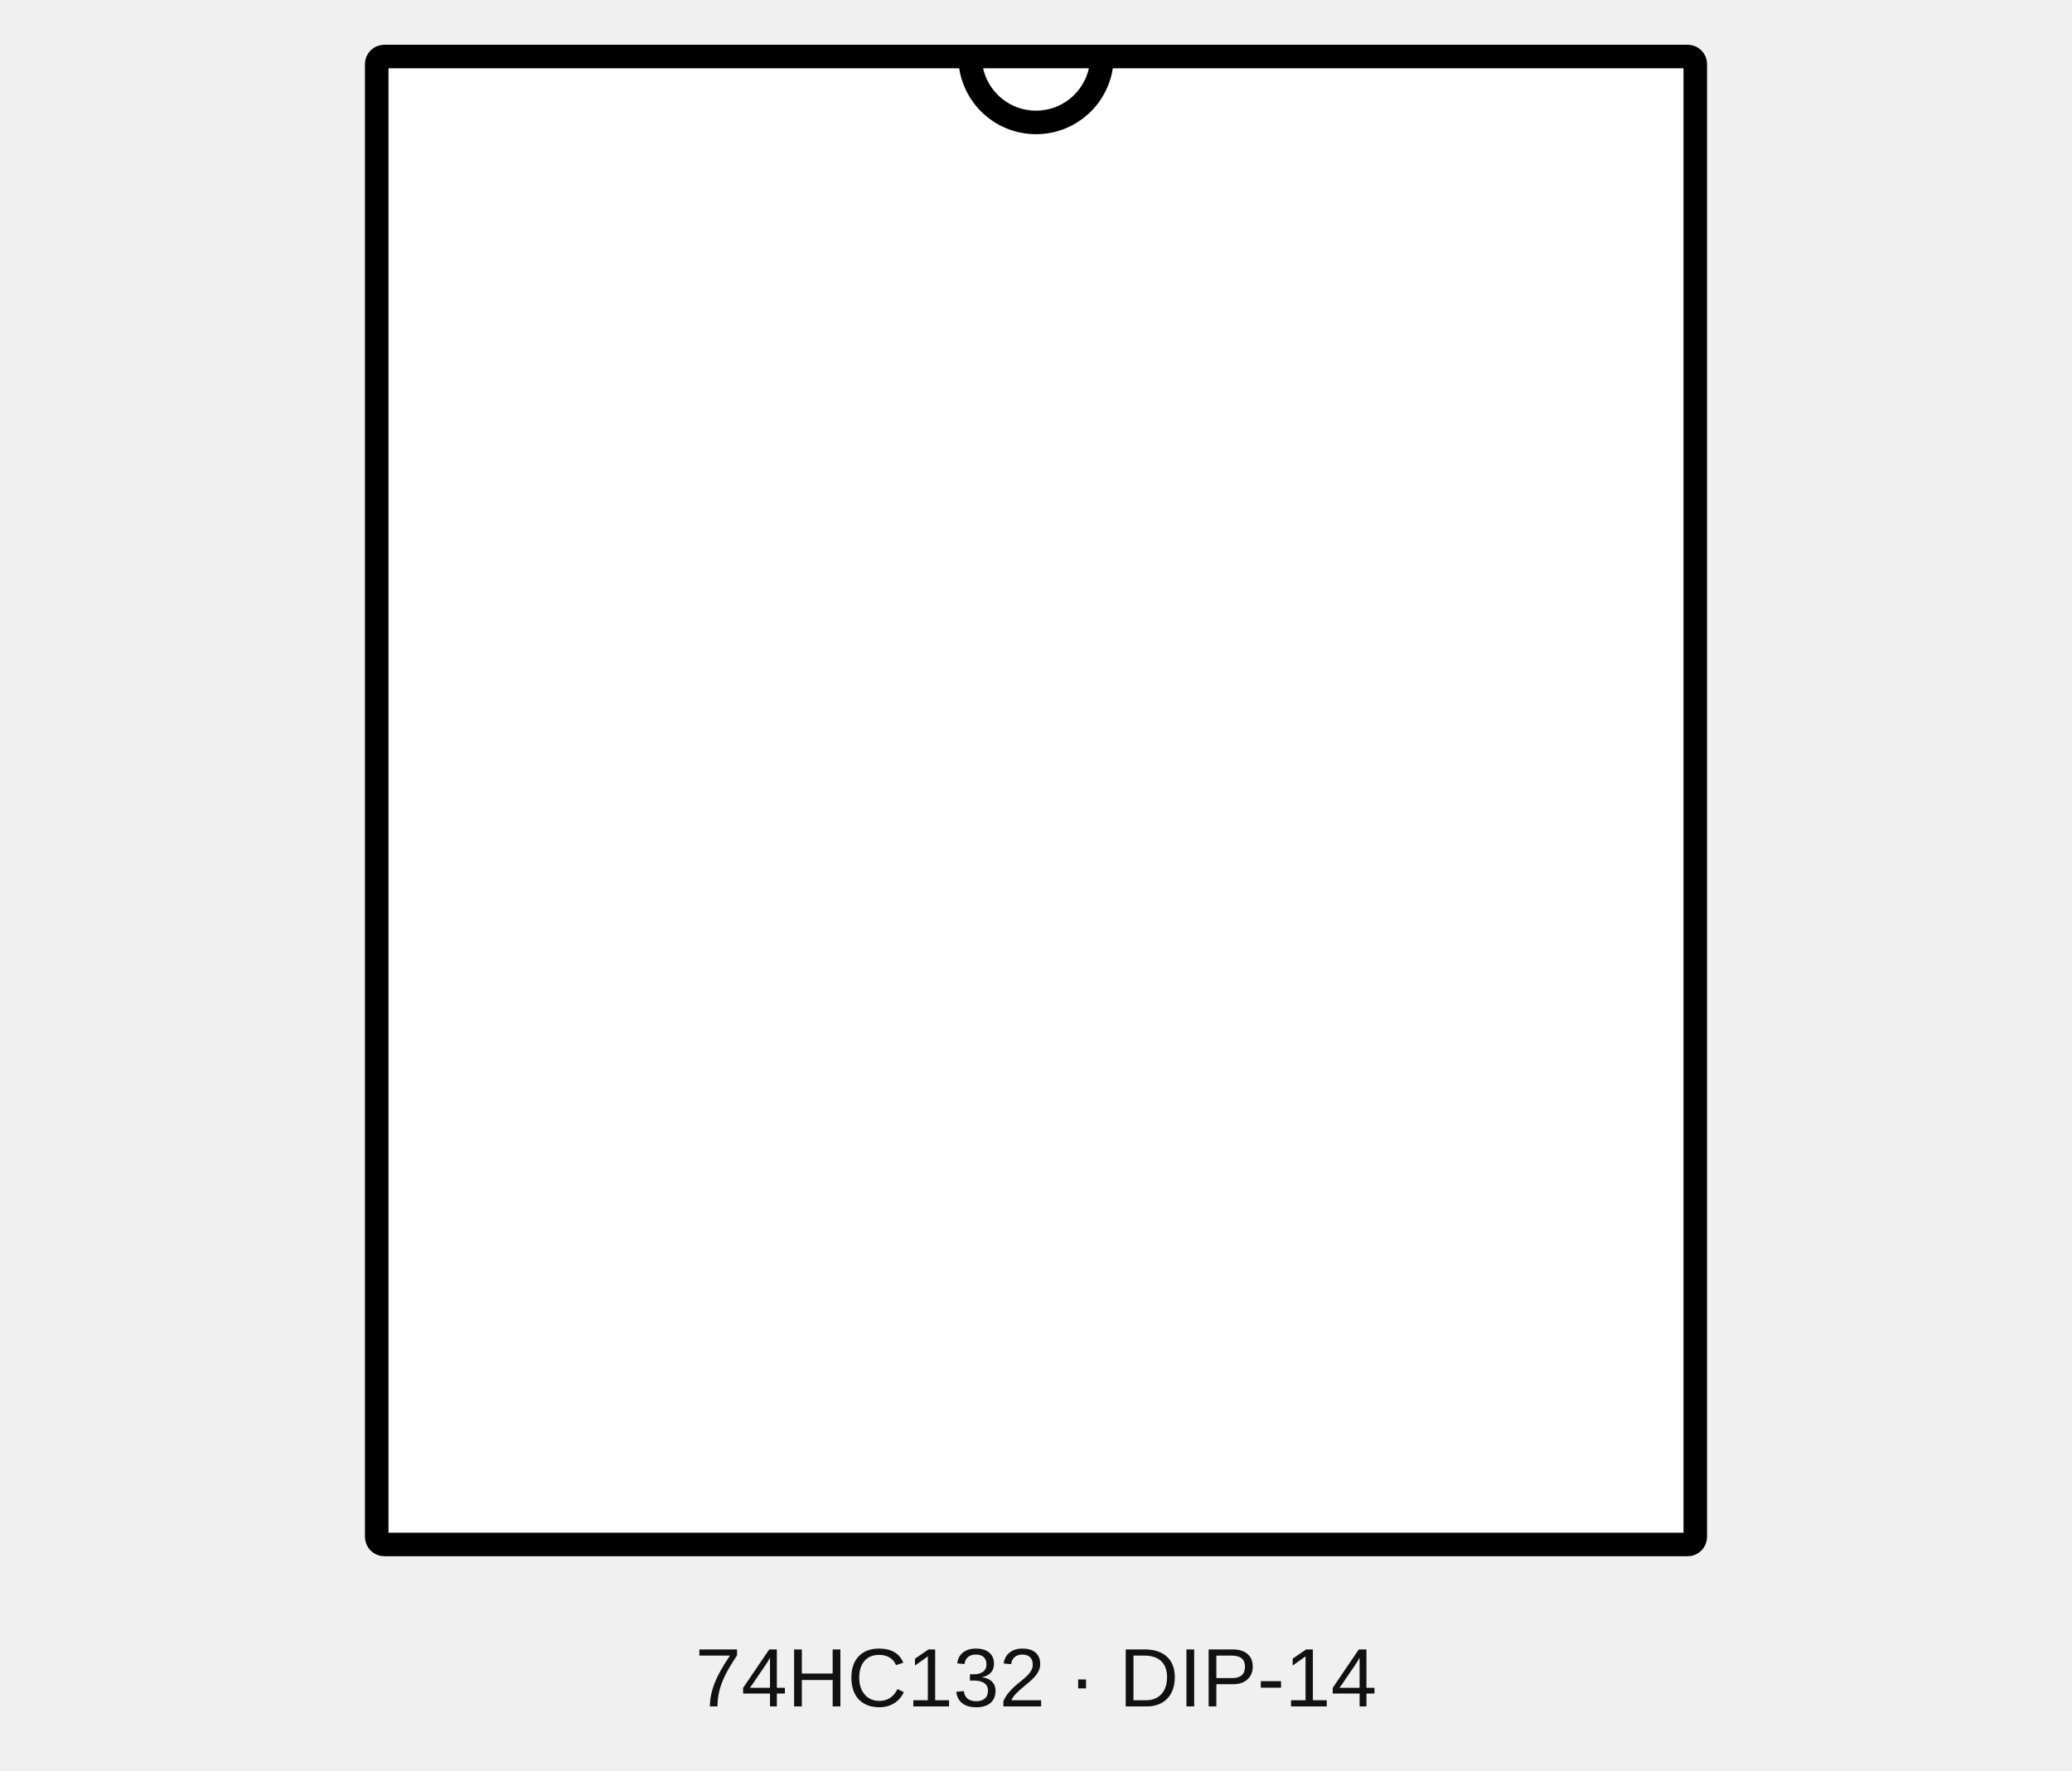
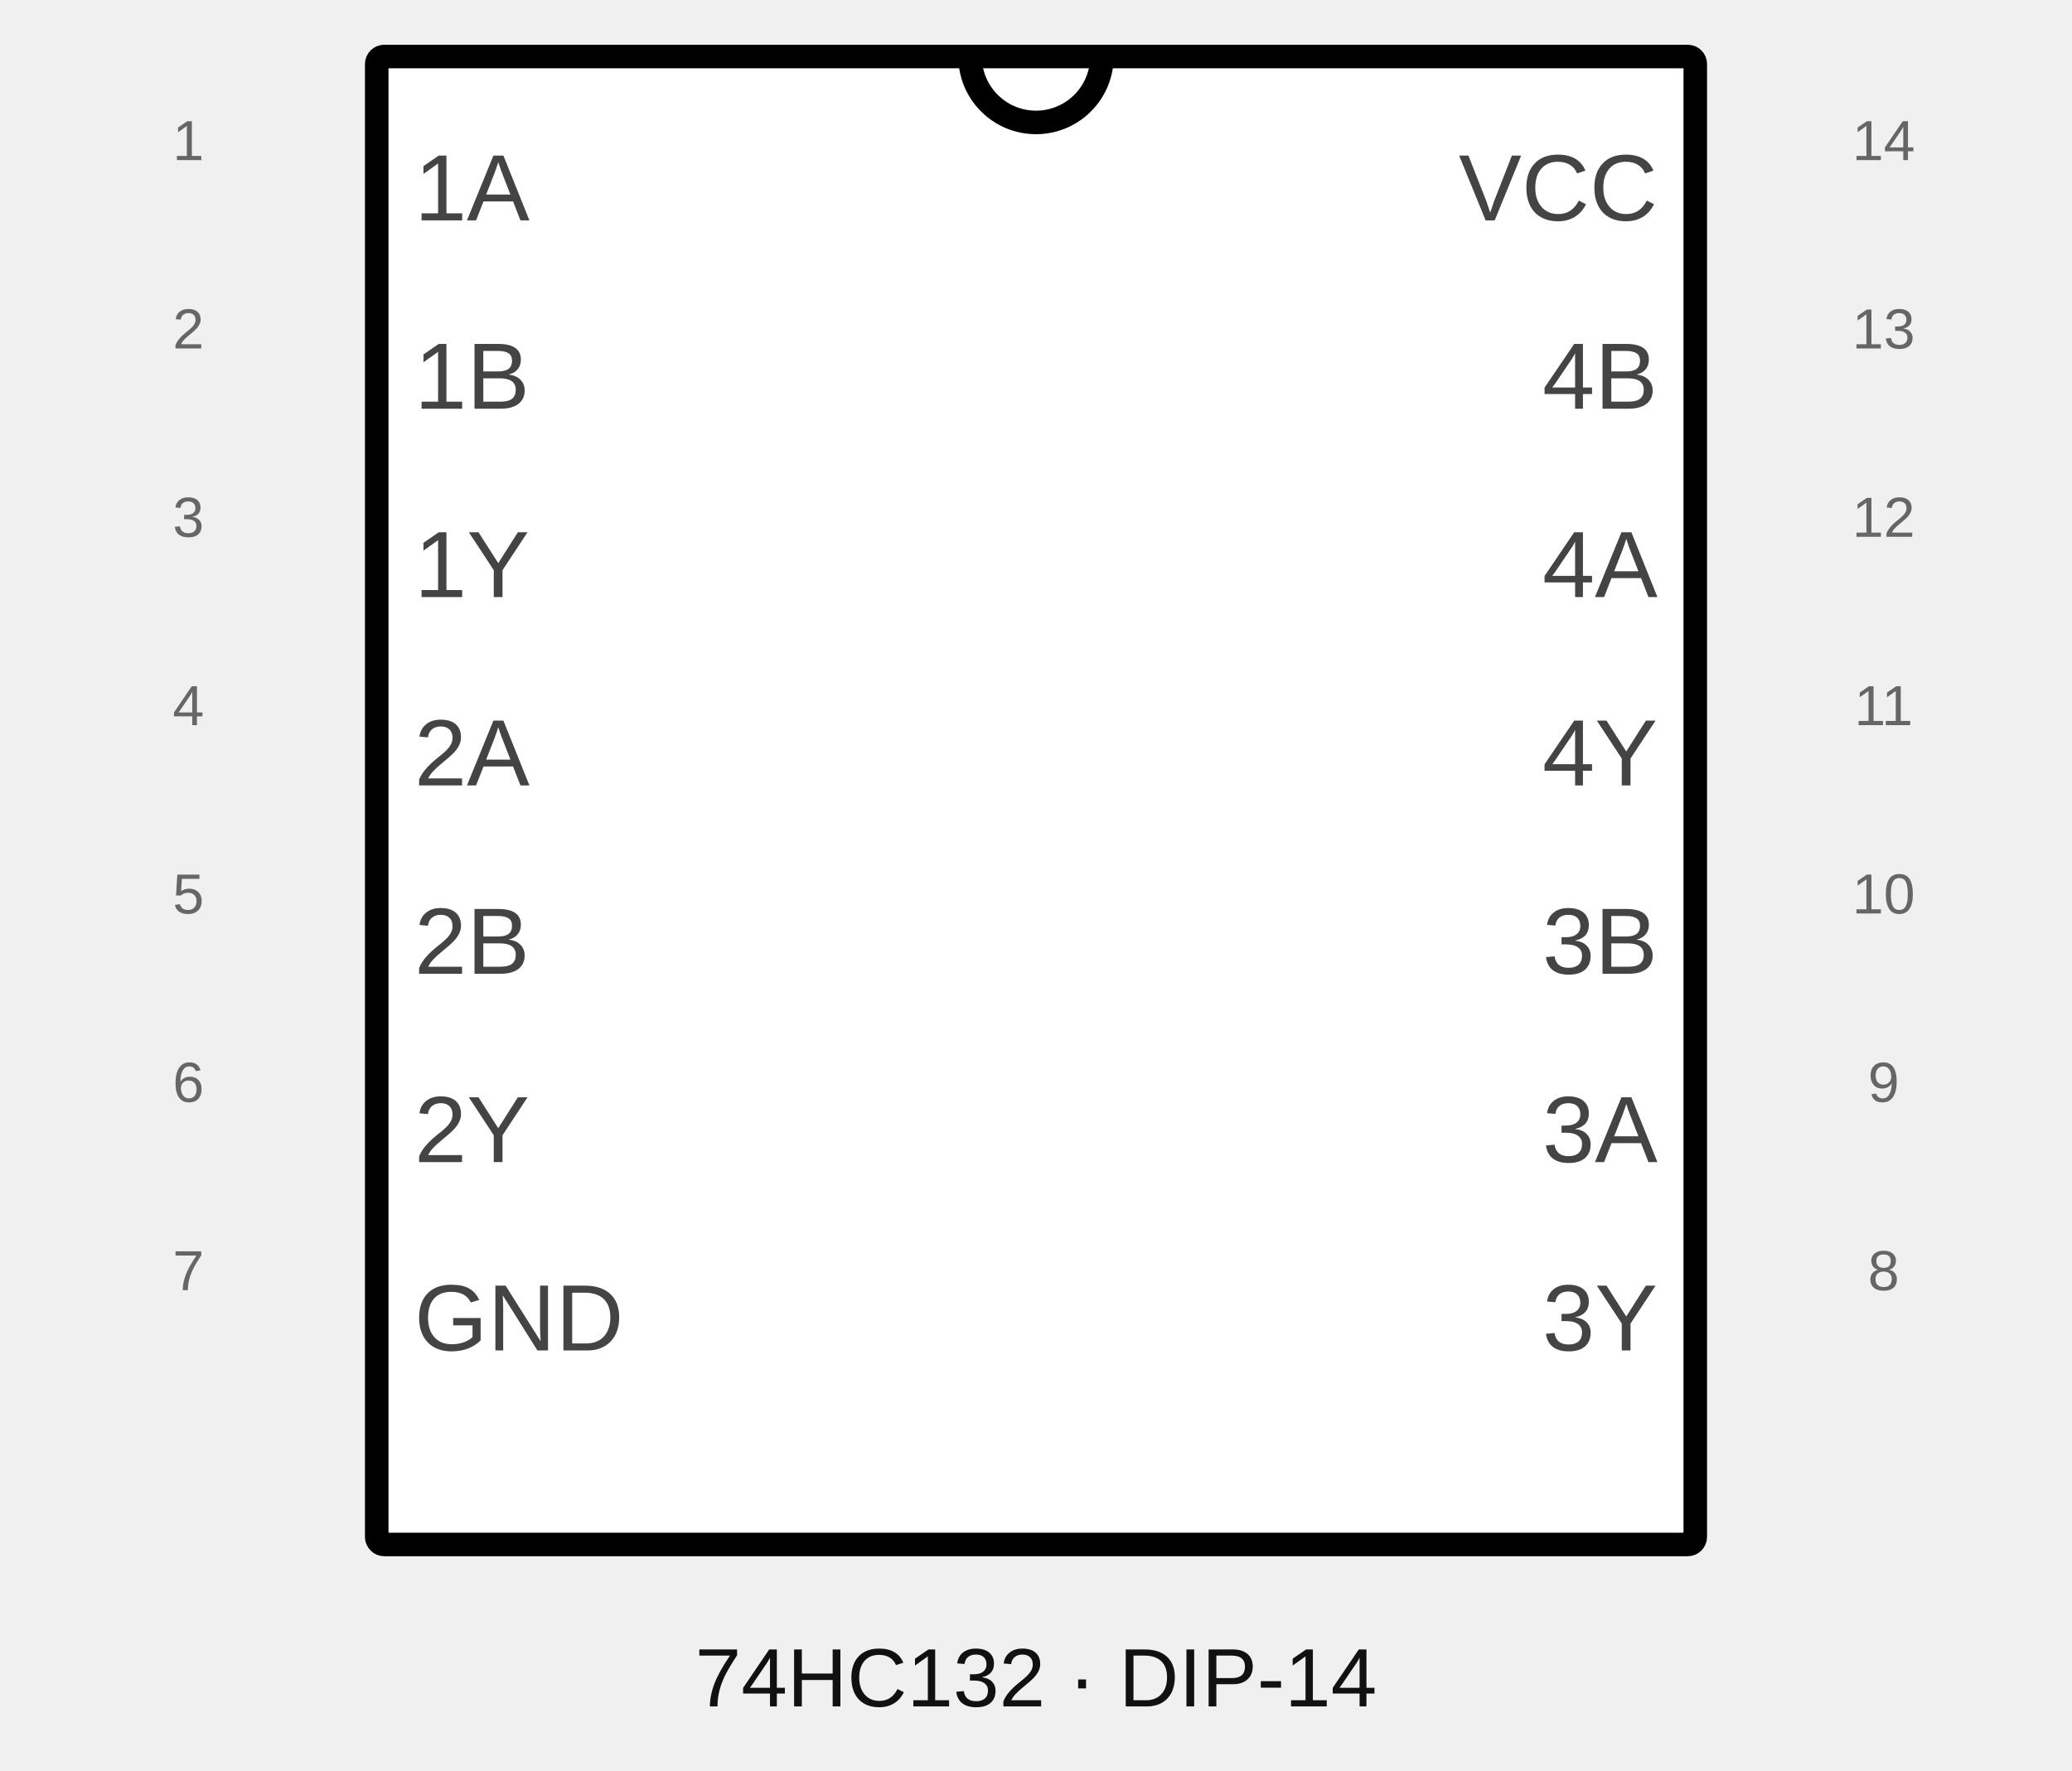
<svg xmlns="http://www.w3.org/2000/svg" viewBox="0 0 1100 940" role="img" aria-labelledby="title desc">
  <style>.body{fill:#fff;stroke:#000;stroke-width:12.5}.lead{stroke:#787878;stroke-width:9.72;stroke-linecap:round}.pin{fill:none;stroke:none}.name{font:50px "Droid Sans",Arial,sans-serif;fill:#444}.number{font:30px "Droid Sans",Arial,sans-serif;fill:#666}.title{font:44px "Droid Sans",Arial,sans-serif;fill:#111}</style>
  <text class="title" x="550" y="906" text-anchor="middle">74HC132 · DIP-14</text>
  <rect class="body" x="200" y="30" width="700" height="790" rx="4" />
  <path d="M515.0 30a35 35 0 0 0 70 0" fill="none" stroke="#000" stroke-width="12.5" />
+   <rect class="pin" id="connector0pin" data-pin-number="1" data-pin-name="1A" data-direction="input" x="5" y="95" width="195" height="10" />
+   <text class="name" x="220" y="117" text-anchor="start">1A</text>
+   <text class="number" x="100" y="85" text-anchor="middle">1</text>
+   <rect class="pin" id="connector1pin" data-pin-number="2" data-pin-name="1B" data-direction="input" x="5" y="195" width="195" height="10" />
+   <text class="name" x="220" y="217" text-anchor="start">1B</text>
+   <text class="number" x="100" y="185" text-anchor="middle">2</text>
+   <rect class="pin" id="connector2pin" data-pin-number="3" data-pin-name="1Y" data-direction="output" x="5" y="295" width="195" height="10" />
+   <text class="name" x="220" y="317" text-anchor="start">1Y</text>
+   <text class="number" x="100" y="285" text-anchor="middle">3</text>
+   <rect class="pin" id="connector3pin" data-pin-number="4" data-pin-name="2A" data-direction="input" x="5" y="395" width="195" height="10" />
+   <text class="name" x="220" y="417" text-anchor="start">2A</text>
+   <text class="number" x="100" y="385" text-anchor="middle">4</text>
+   <rect class="pin" id="connector4pin" data-pin-number="5" data-pin-name="2B" data-direction="input" x="5" y="495" width="195" height="10" />
+   <text class="name" x="220" y="517" text-anchor="start">2B</text>
+   <text class="number" x="100" y="485" text-anchor="middle">5</text>
+   <rect class="pin" id="connector5pin" data-pin-number="6" data-pin-name="2Y" data-direction="output" x="5" y="595" width="195" height="10" />
+   <text class="name" x="220" y="617" text-anchor="start">2Y</text>
+   <text class="number" x="100" y="585" text-anchor="middle">6</text>
+   <rect class="pin" id="connector6pin" data-pin-number="7" data-pin-name="GND" data-direction="power" x="5" y="695" width="195" height="10" />
+   <text class="name" x="220" y="717" text-anchor="start">GND</text>
+   <text class="number" x="100" y="685" text-anchor="middle">7</text>
+   <rect class="pin" id="connector7pin" data-pin-number="8" data-pin-name="3Y" data-direction="output" x="900" y="695" width="195" height="10" />
+   <text class="name" x="880" y="717" text-anchor="end">3Y</text>
+   <text class="number" x="1000" y="685" text-anchor="middle">8</text>
+   <rect class="pin" id="connector8pin" data-pin-number="9" data-pin-name="3A" data-direction="input" x="900" y="595" width="195" height="10" />
+   <text class="name" x="880" y="617" text-anchor="end">3A</text>
+   <text class="number" x="1000" y="585" text-anchor="middle">9</text>
+   <rect class="pin" id="connector9pin" data-pin-number="10" data-pin-name="3B" data-direction="input" x="900" y="495" width="195" height="10" />
+   <text class="name" x="880" y="517" text-anchor="end">3B</text>
+   <text class="number" x="1000" y="485" text-anchor="middle">10</text>
+   <rect class="pin" id="connector10pin" data-pin-number="11" data-pin-name="4Y" data-direction="output" x="900" y="395" width="195" height="10" />
+   <text class="name" x="880" y="417" text-anchor="end">4Y</text>
+   <text class="number" x="1000" y="385" text-anchor="middle">11</text>
+   <rect class="pin" id="connector11pin" data-pin-number="12" data-pin-name="4A" data-direction="input" x="900" y="295" width="195" height="10" />
+   <text class="name" x="880" y="317" text-anchor="end">4A</text>
+   <text class="number" x="1000" y="285" text-anchor="middle">12</text>
+   <rect class="pin" id="connector12pin" data-pin-number="13" data-pin-name="4B" data-direction="input" x="900" y="195" width="195" height="10" />
+   <text class="name" x="880" y="217" text-anchor="end">4B</text>
+   <text class="number" x="1000" y="185" text-anchor="middle">13</text>
+   <rect class="pin" id="connector13pin" data-pin-number="14" data-pin-name="VCC" data-direction="power" x="900" y="95" width="195" height="10" />
+   <text class="name" x="880" y="117" text-anchor="end">VCC</text>
+   <text class="number" x="1000" y="85" text-anchor="middle">14</text>
</svg>
